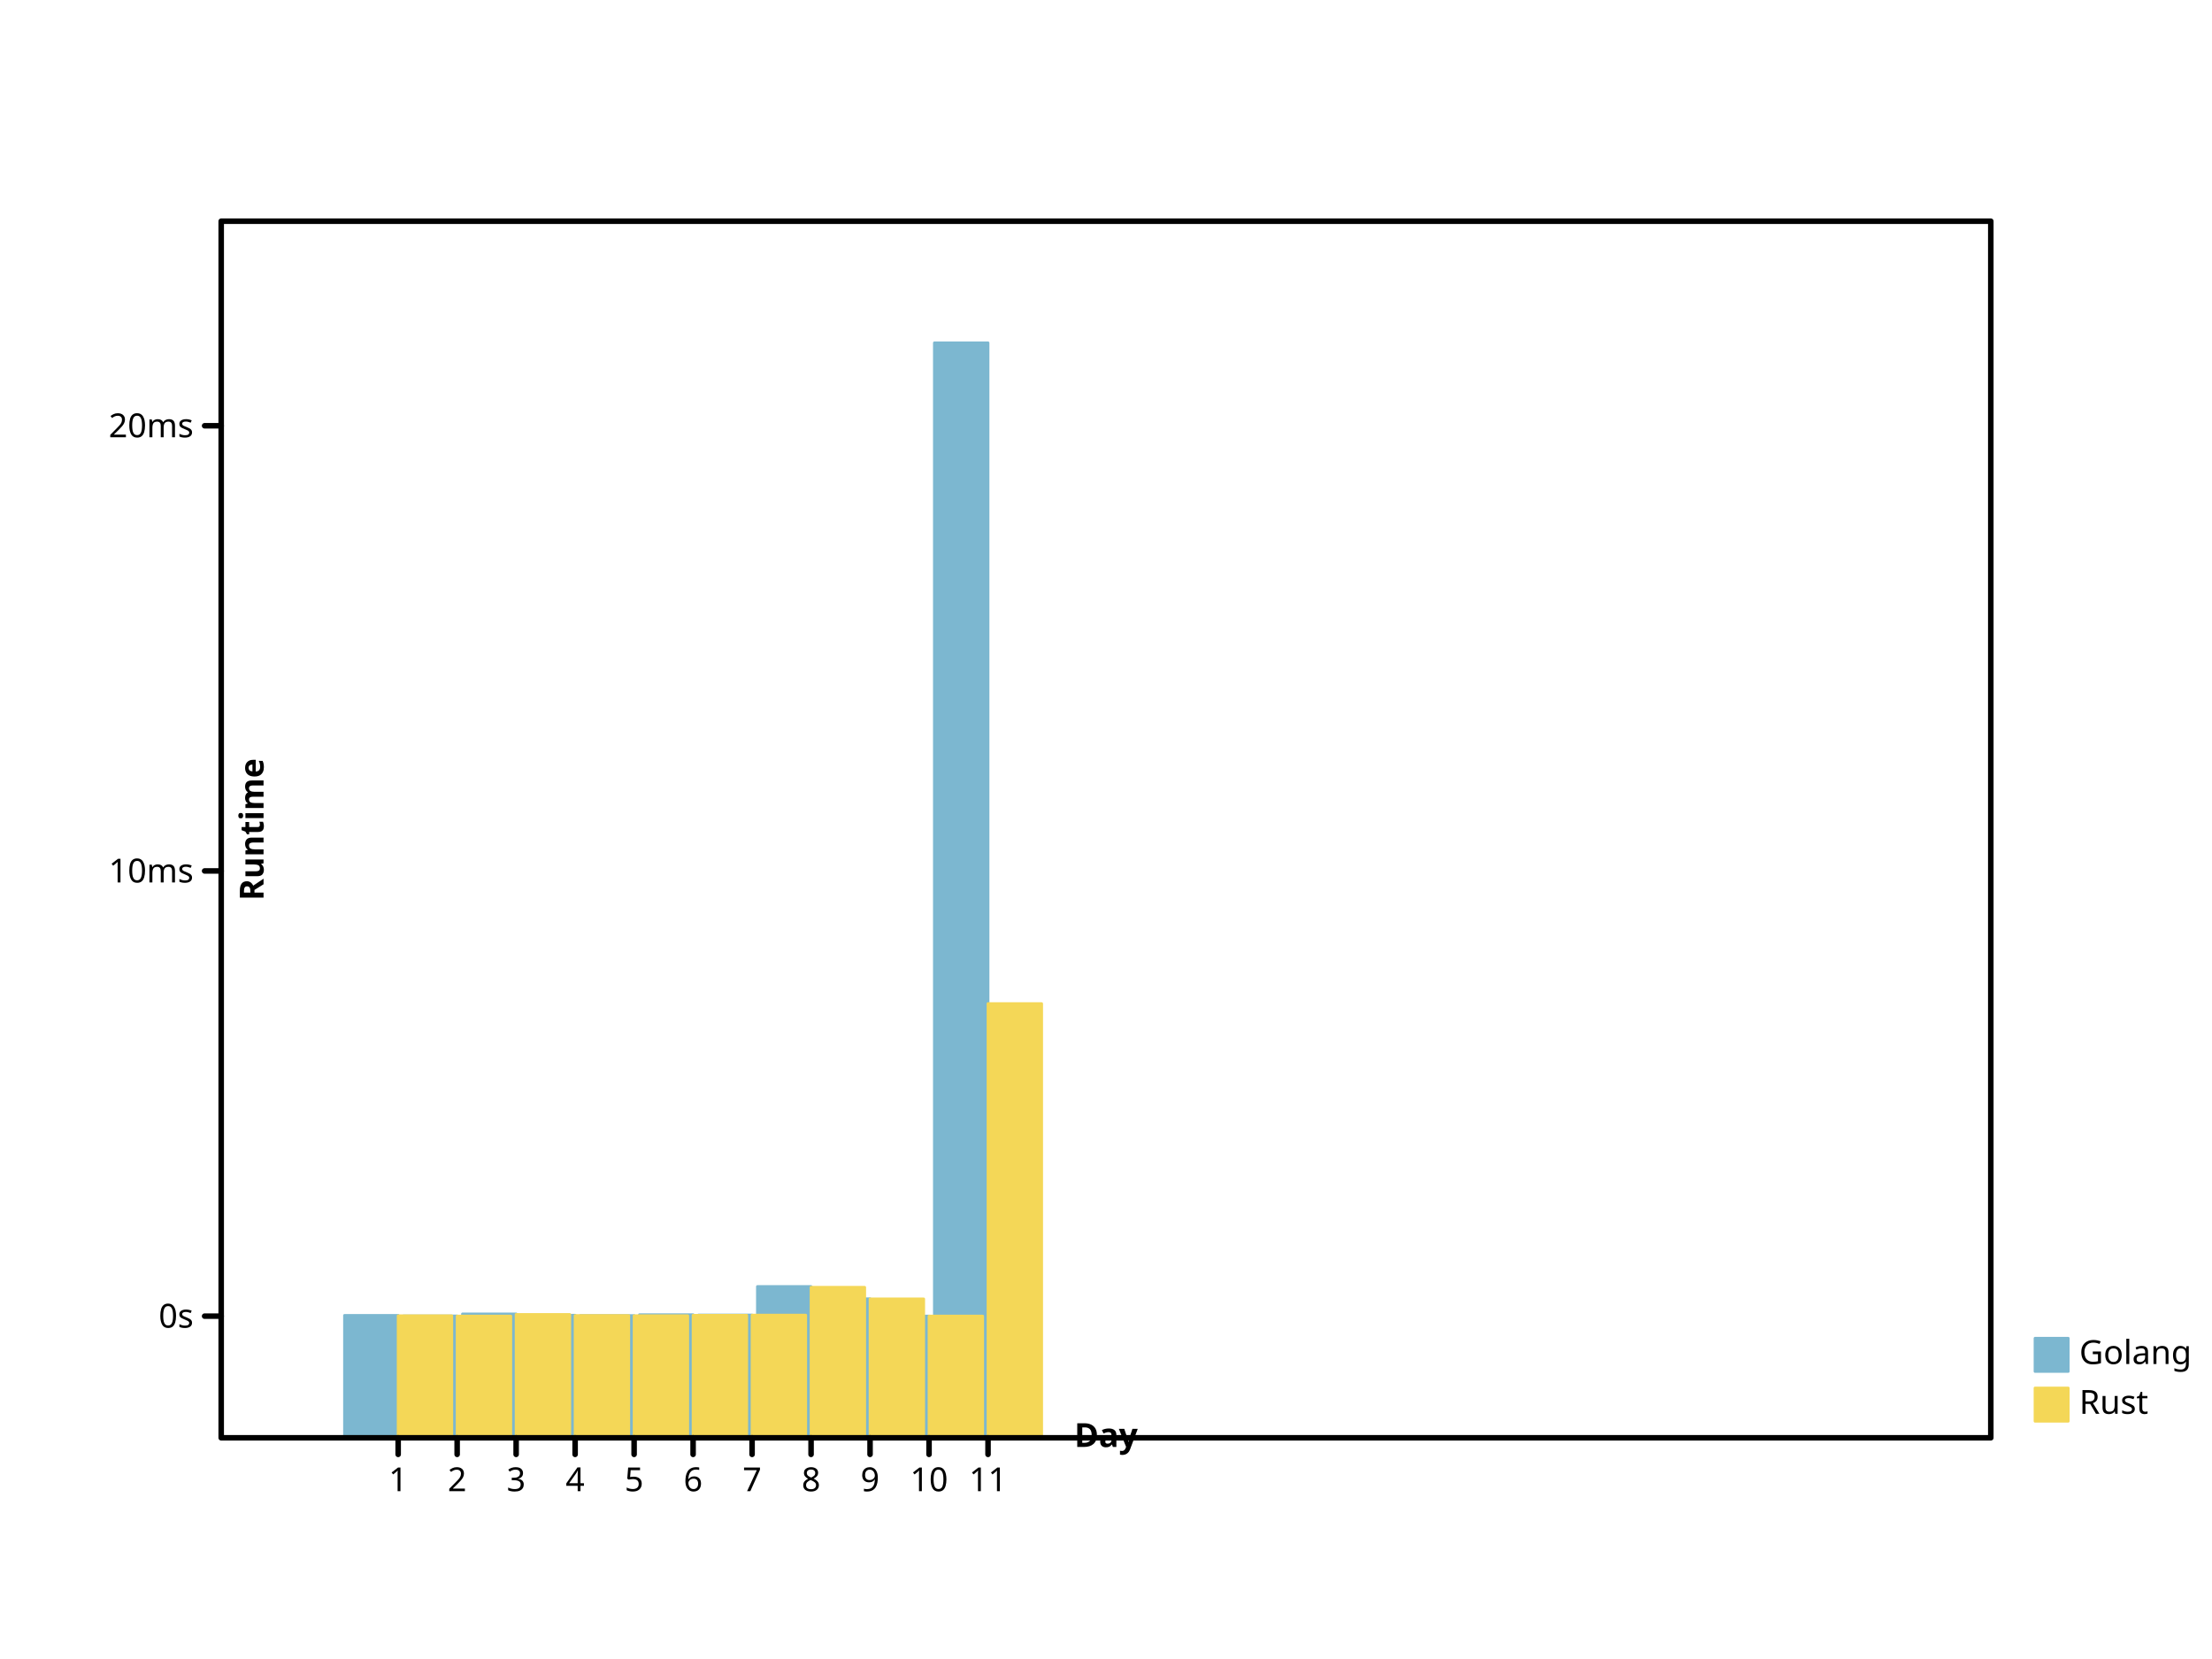
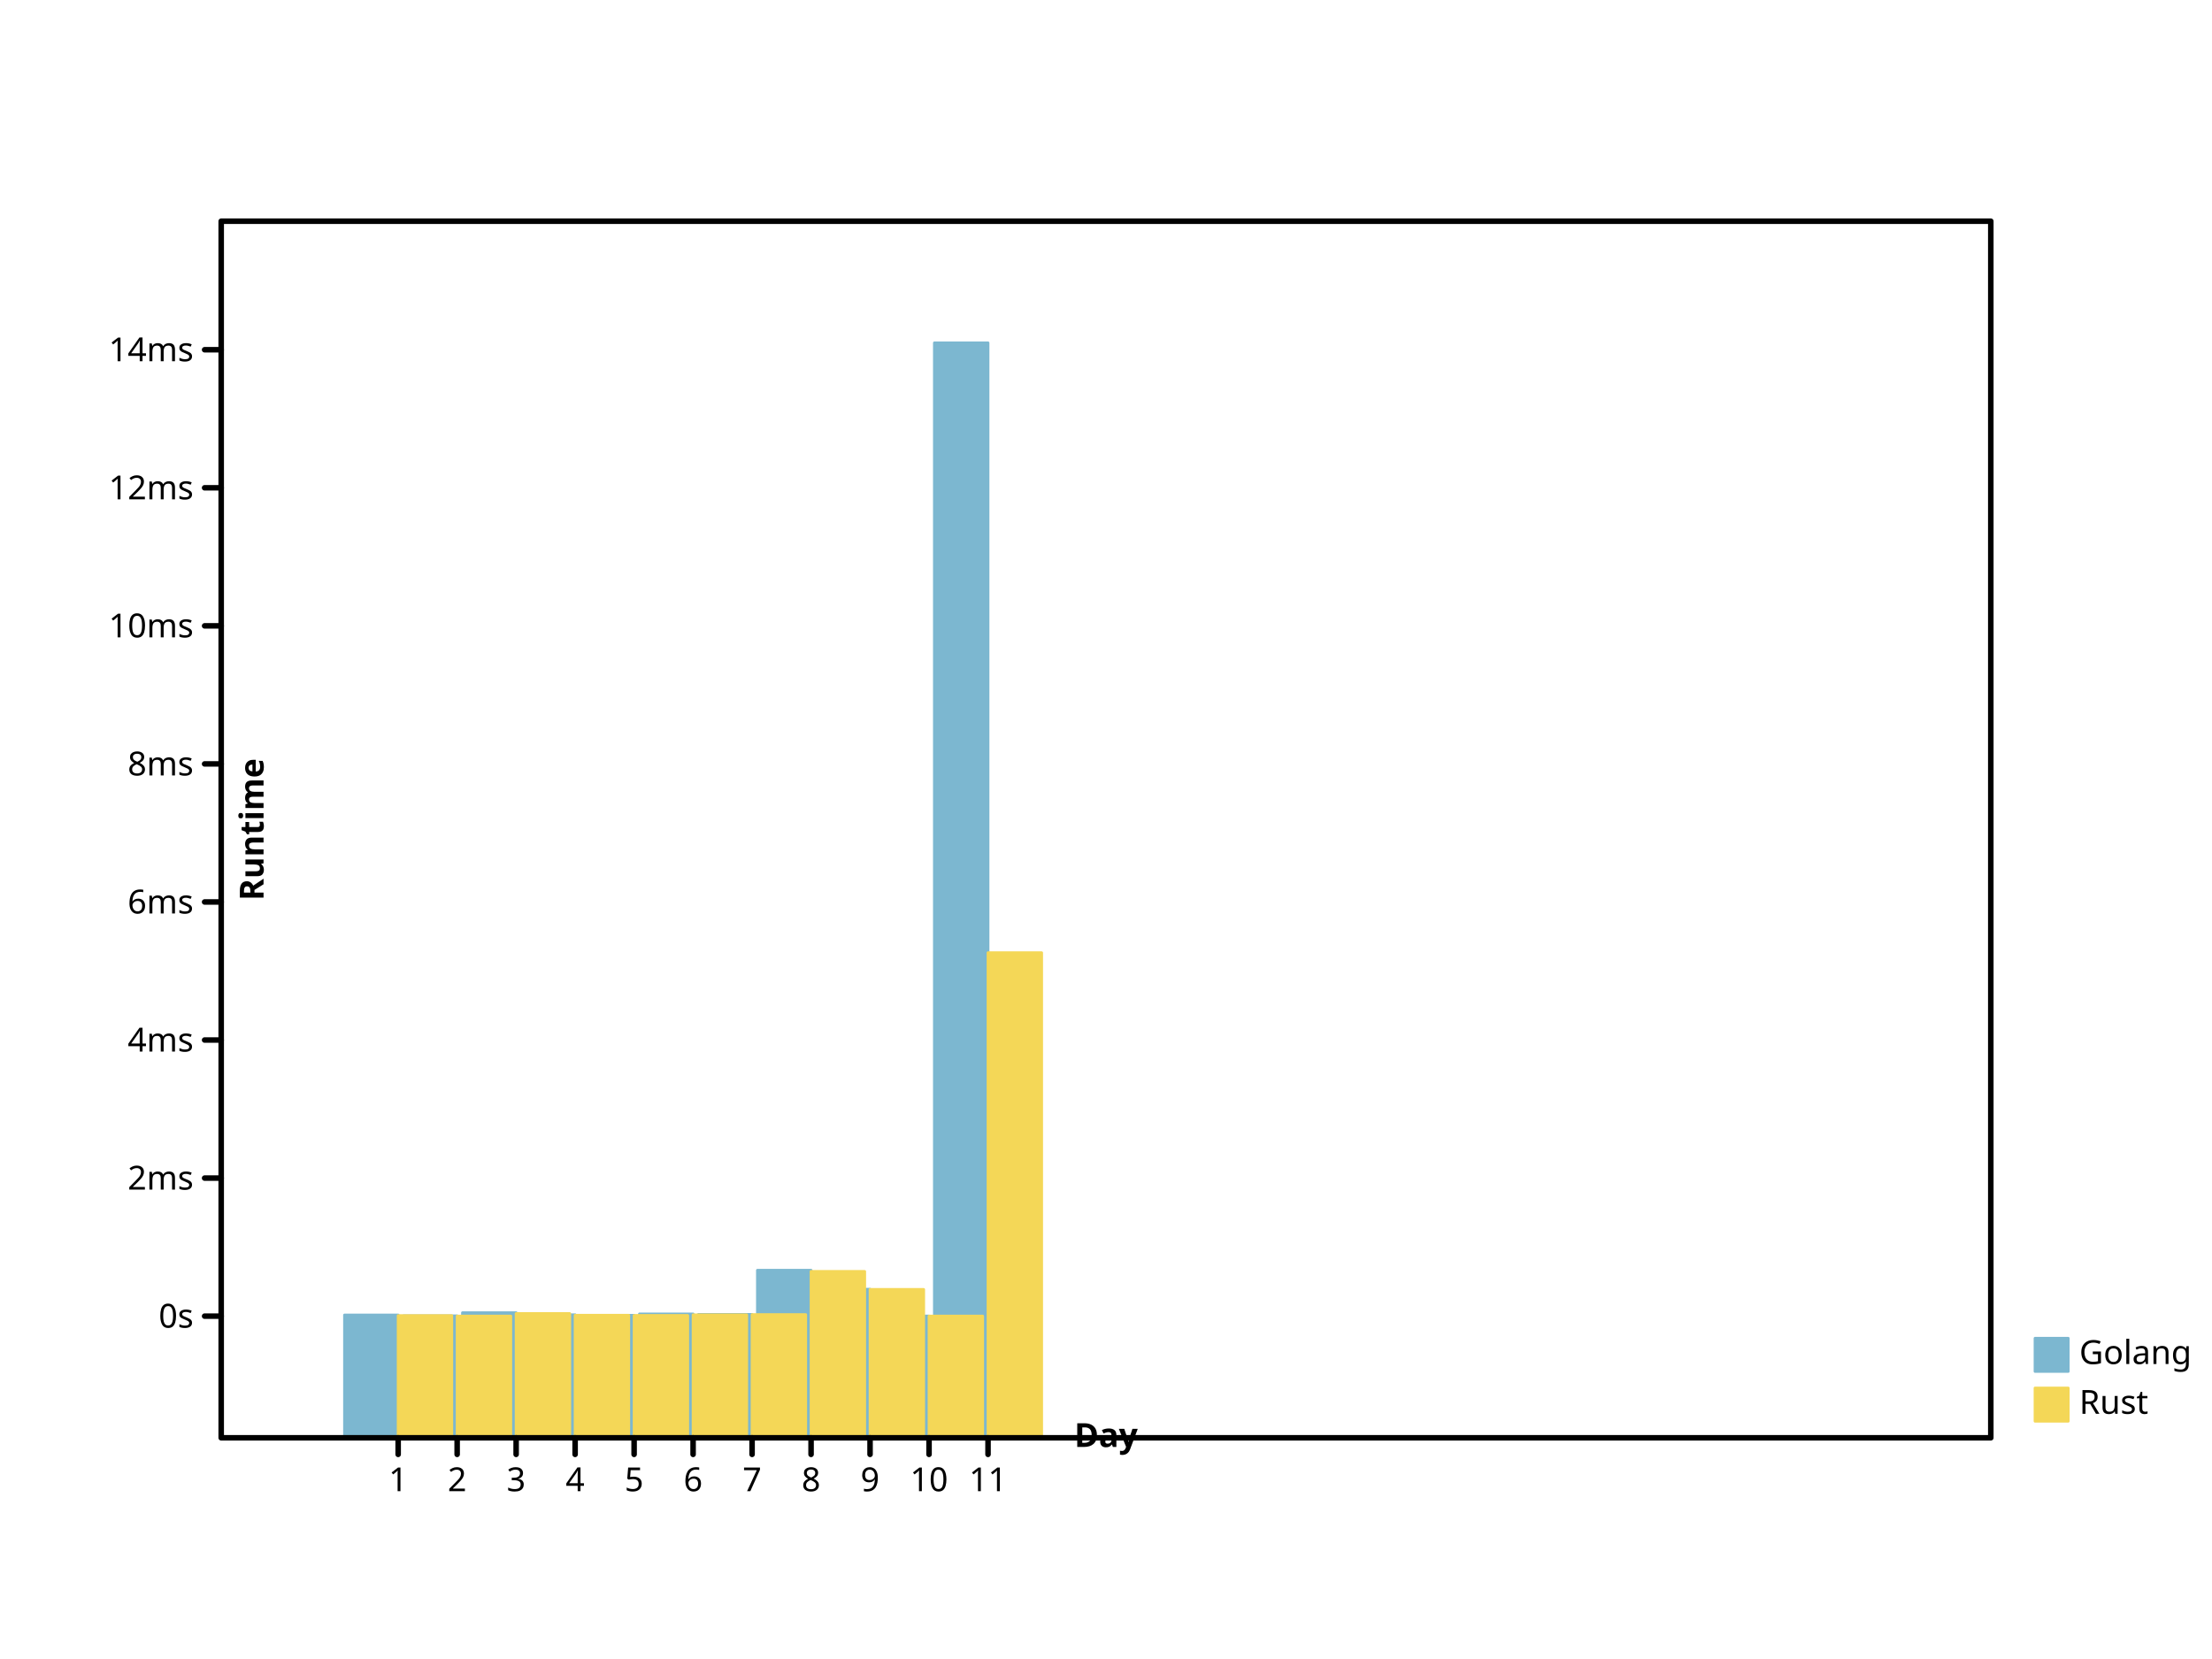
- <svg xmlns="http://www.w3.org/2000/svg" viewbox="0 0 800 600" preserveAspectRatio="xMidYMid meet" width="800" height="600">
+ <svg xmlns="http://www.w3.org/2000/svg" preserveAspectRatio="xMidYMid meet" width="800" height="600" viewbox="0 0 800 600">
  <defs>
-     <marker refY="5" markerUnits="userSpaceOnUse" markerWidth="2%" markerHeight="2%" id="circle" viewBox="0 0 10 10 " refX="5">
-       <circle stroke="black" cx="5" cy="5" r="3" fill="none" />
+     <marker viewBox="0 0 10 10 " refX="5" refY="5" markerUnits="userSpaceOnUse" markerWidth="2%" markerHeight="2%" id="circle">
+       <circle cx="5" cy="5" r="3" fill="none" stroke="black" />
    </marker>
-     <marker refX="5" refY="5" markerUnits="userSpaceOnUse" markerWidth="2%" markerHeight="2%" id="filled-circle" viewBox="0 0 10 10 ">
+     <marker viewBox="0 0 10 10 " refX="5" refY="5" markerUnits="userSpaceOnUse" markerWidth="2%" markerHeight="2%" id="filled-circle">
      <circle r="3" fill="black" stroke="none" cx="5" cy="5" />
    </marker>
    <marker markerHeight="2%" id="square" viewBox="0 0 10 10 " refX="5" refY="5" markerUnits="userSpaceOnUse" markerWidth="2%">
-       <rect stroke="black" x="2" y="2" width="6" height="6" fill="none" />
+       <rect fill="none" stroke="black" x="2" y="2" width="6" height="6" />
    </marker>
-     <marker markerHeight="2%" id="filled-square" viewBox="0 0 10 10 " refX="5" refY="5" markerUnits="userSpaceOnUse" markerWidth="2%">
-       <rect x="2" y="2" width="6" height="6" fill="black" stroke="none" />
+     <marker viewBox="0 0 10 10 " refX="5" refY="5" markerUnits="userSpaceOnUse" markerWidth="2%" markerHeight="2%" id="filled-square">
+       <rect y="2" width="6" height="6" fill="black" stroke="none" x="2" />
    </marker>
  </defs>
-   <g stroke="hsl(198, 47%, 65%)" stroke-width="1px" stroke-linecap="round" stroke-linejoin="round" transform="translate(80 520 )scale(1 -1 )" fill="hsl(198, 47%, 65%)">
-     <rect vector-effect="non-scaling-stroke" x="4.460606e+01" y="0" width="1.939394e+01" height="4.426431e+01" />
-     <rect width="1.939394e+01" height="4.407310e+01" vector-effect="non-scaling-stroke" x="6.593939e+01" y="0" />
-     <rect vector-effect="non-scaling-stroke" x="8.727273e+01" y="0" width="1.939394e+01" height="4.480167e+01" />
-     <rect x="1.086061e+02" y="0" width="1.939394e+01" height="4.432360e+01" vector-effect="non-scaling-stroke" />
-     <rect width="1.939394e+01" height="4.419650e+01" vector-effect="non-scaling-stroke" x="1.299394e+02" y="0" />
-     <rect x="1.512727e+02" y="0" width="1.939394e+01" height="4.451496e+01" vector-effect="non-scaling-stroke" />
-     <rect vector-effect="non-scaling-stroke" x="1.726061e+02" y="0" width="1.939394e+01" height="4.439776e+01" />
-     <rect vector-effect="non-scaling-stroke" x="1.939394e+02" y="0" width="1.939394e+01" height="5.470852e+01" />
-     <rect x="2.152727e+02" y="0" width="1.939394e+01" height="5.027707e+01" vector-effect="non-scaling-stroke" />
-     <rect vector-effect="non-scaling-stroke" x="2.366061e+02" y="0" width="1.939394e+01" height="4.402618e+01" />
-     <rect vector-effect="non-scaling-stroke" x="2.579394e+02" y="0" width="1.939394e+01" height="396" />
+   <g stroke-linecap="round" stroke-linejoin="round" transform="translate(80 520 )scale(1 -1 )" fill="hsl(198, 47%, 65%)" stroke="hsl(198, 47%, 65%)" stroke-width="1px">
+     <rect width="1.939394e+01" height="4.440983e+01" vector-effect="non-scaling-stroke" x="4.460606e+01" y="0" />
+     <rect x="6.593939e+01" y="0" width="1.939394e+01" height="4.411334e+01" vector-effect="non-scaling-stroke" />
+     <rect vector-effect="non-scaling-stroke" x="8.727273e+01" y="0" width="1.939394e+01" height="4.524302e+01" />
+     <rect x="1.086061e+02" y="0" width="1.939394e+01" height="4.450175e+01" vector-effect="non-scaling-stroke" />
+     <rect vector-effect="non-scaling-stroke" x="1.299394e+02" y="0" width="1.939394e+01" height="4.430468e+01" />
+     <rect y="0" width="1.939394e+01" height="4.479846e+01" vector-effect="non-scaling-stroke" x="1.512727e+02" />
+     <rect width="1.939394e+01" height="4.461674e+01" vector-effect="non-scaling-stroke" x="1.726061e+02" y="0" />
+     <rect vector-effect="non-scaling-stroke" x="1.939394e+02" y="0" width="1.939394e+01" height="6.060405e+01" />
+     <rect vector-effect="non-scaling-stroke" x="2.152727e+02" y="0" width="1.939394e+01" height="5.373288e+01" />
+     <rect vector-effect="non-scaling-stroke" x="2.366061e+02" y="0" width="1.939394e+01" height="4.404059e+01" />
+     <rect x="2.579394e+02" y="0" width="1.939394e+01" height="396" vector-effect="non-scaling-stroke" />
  </g>
-   <g transform="translate(80 520 )scale(1 -1 )" fill="hsl(49, 88%, 65%)" stroke="hsl(49, 88%, 65%)" stroke-width="1px" stroke-linecap="round" stroke-linejoin="round">
-     <rect width="1.939394e+01" height="4.411965e+01" vector-effect="non-scaling-stroke" x="64" y="0" />
-     <rect width="1.939394e+01" height="4.401755e+01" vector-effect="non-scaling-stroke" x="8.533333e+01" y="0" />
-     <rect vector-effect="non-scaling-stroke" x="1.066667e+02" y="0" width="1.939394e+01" height="4.460543e+01" />
-     <rect vector-effect="non-scaling-stroke" x="1.280000e+02" y="0" width="1.939394e+01" height="4.420651e+01" />
-     <rect y="0" width="1.939394e+01" height="4.415974e+01" vector-effect="non-scaling-stroke" x="1.493333e+02" />
-     <rect x="1.706667e+02" y="0" width="1.939394e+01" height="4.430616e+01" vector-effect="non-scaling-stroke" />
-     <rect y="0" width="1.939394e+01" height="4.435805e+01" vector-effect="non-scaling-stroke" x="192" />
-     <rect x="2.133333e+02" y="0" width="1.939394e+01" height="5.442683e+01" vector-effect="non-scaling-stroke" />
-     <rect x="2.346667e+02" y="0" width="1.939394e+01" height="5.022732e+01" vector-effect="non-scaling-stroke" />
-     <rect y="0" width="1.939394e+01" height="4.401919e+01" vector-effect="non-scaling-stroke" x="256" />
-     <rect x="2.773333e+02" y="0" width="1.939394e+01" height="1.570168e+02" vector-effect="non-scaling-stroke" />
+   <g stroke-linecap="round" stroke-linejoin="round" transform="translate(80 520 )scale(1 -1 )" fill="hsl(49, 88%, 65%)" stroke="hsl(49, 88%, 65%)" stroke-width="1px">
+     <rect width="1.939394e+01" height="4.418552e+01" vector-effect="non-scaling-stroke" x="64" y="0" />
+     <rect vector-effect="non-scaling-stroke" x="8.533333e+01" y="0" width="1.939394e+01" height="4.402721e+01" />
+     <rect x="1.066667e+02" y="0" width="1.939394e+01" height="4.493874e+01" vector-effect="non-scaling-stroke" />
+     <rect y="0" width="1.939394e+01" height="4.432020e+01" vector-effect="non-scaling-stroke" x="1.280000e+02" />
+     <rect x="1.493333e+02" y="0" width="1.939394e+01" height="4.424768e+01" vector-effect="non-scaling-stroke" />
+     <rect vector-effect="non-scaling-stroke" x="1.706667e+02" y="0" width="1.939394e+01" height="4.447471e+01" />
+     <rect vector-effect="non-scaling-stroke" x="192" y="0" width="1.939394e+01" height="4.455518e+01" />
+     <rect vector-effect="non-scaling-stroke" x="2.133333e+02" y="0" width="1.939394e+01" height="6.016728e+01" />
+     <rect x="2.346667e+02" y="0" width="1.939394e+01" height="5.365574e+01" vector-effect="non-scaling-stroke" />
+     <rect vector-effect="non-scaling-stroke" x="256" y="0" width="1.939394e+01" height="4.402976e+01" />
+     <rect y="0" width="1.939394e+01" height="1.754297e+02" vector-effect="non-scaling-stroke" x="2.773333e+02" />
  </g>
-   <g font-family="sans-serif" font-size="12px" font-style="normal" stroke-width="1px" stroke-linecap="round" stroke="hsl(198, 47%, 65%)" text-anchor="start" dominant-baseline="hanging" fill="hsl(198, 47%, 65%)" font-weight="normal" stroke-linejoin="round">
+   <g font-size="12px" stroke-linecap="round" font-family="sans-serif" text-anchor="start" stroke-width="1px" stroke="hsl(198, 47%, 65%)" font-weight="normal" dominant-baseline="hanging" fill="hsl(198, 47%, 65%)" stroke-linejoin="round" font-style="normal">
    <rect width="12" height="12" vector-effect="non-scaling-stroke" x="736" y="484" />
    <g fill="black" stroke="black">
      <text y="484" dominant-baseline="hanging" stroke="none" vector-effect="non-scaling-stroke" x="752">Golang</text>
    </g>
-     <g text-anchor="start" dominant-baseline="hanging" font-style="normal" font-weight="normal" font-family="sans-serif" fill="hsl(49, 88%, 65%)" stroke="hsl(49, 88%, 65%)" stroke-linejoin="round" font-size="12px" stroke-width="1px" stroke-linecap="round">
-       <rect width="12" height="12" vector-effect="non-scaling-stroke" x="736" y="502" />
-       <g fill="black" stroke="black">
-         <text dominant-baseline="hanging" stroke="none" vector-effect="non-scaling-stroke" x="752" y="502">Rust</text>
-         <g stroke-linecap="round" font-style="normal" stroke-linejoin="round" text-anchor="start" font-weight="normal" stroke-width="2px" font-family="sans-serif" font-size="12px" fill="none" dominant-baseline="hanging">
+     <g stroke-width="1px" stroke-linecap="round" stroke-linejoin="round" font-style="normal" stroke="hsl(49, 88%, 65%)" font-weight="normal" dominant-baseline="hanging" font-family="sans-serif" text-anchor="start" fill="hsl(49, 88%, 65%)" font-size="12px">
+       <rect height="12" vector-effect="non-scaling-stroke" x="736" y="502" width="12" />
+       <g stroke="black" fill="black">
+         <text x="752" y="502" dominant-baseline="hanging" stroke="none" vector-effect="non-scaling-stroke">Rust</text>
+         <g text-anchor="start" font-size="12px" font-family="sans-serif" stroke-width="2px" stroke-linecap="round" stroke-linejoin="round" font-style="normal" fill="none" font-weight="normal" dominant-baseline="hanging">
          <rect vector-effect="non-scaling-stroke" x="80" y="80" width="640" height="440" />
        </g>
-         <g fill="none" text-anchor="start" dominant-baseline="hanging" stroke-linecap="round" font-family="sans-serif" font-weight="normal" transform="translate(80 520 )scale(1 -1 )" stroke="black" stroke-linejoin="round" stroke-width="2px" font-size="12px" font-style="normal">
-           <path d="M64,0 L64,-6 M8.533333e+01,0 L8.533333e+01,-6 M1.066667e+02,0 L1.066667e+02,-6 M128,0 L128,-6 M1.493333e+02,0 L1.493333e+02,-6 M1.706667e+02,0 L1.706667e+02,-6 M192,0 L192,-6 M2.133333e+02,0 L2.133333e+02,-6 M2.346667e+02,0 L2.346667e+02,-6 M256,0 L256,-6 M2.773333e+02,0 L2.773333e+02,-6 " vector-effect="non-scaling-stroke" />
+         <g stroke-linejoin="round" font-style="normal" text-anchor="start" font-size="12px" transform="translate(80 520 )scale(1 -1 )" stroke="black" stroke-width="2px" stroke-linecap="round" font-family="sans-serif" fill="none" font-weight="normal" dominant-baseline="hanging">
+           <path vector-effect="non-scaling-stroke" d="M64,0 L64,-6 M8.533333e+01,0 L8.533333e+01,-6 M1.066667e+02,0 L1.066667e+02,-6 M128,0 L128,-6 M1.493333e+02,0 L1.493333e+02,-6 M1.706667e+02,0 L1.706667e+02,-6 M192,0 L192,-6 M2.133333e+02,0 L2.133333e+02,-6 M2.346667e+02,0 L2.346667e+02,-6 M256,0 L256,-6 M2.773333e+02,0 L2.773333e+02,-6 " />
        </g>
-         <g font-size="12px" transform="translate(80 520 )scale(1 1 )" font-family="sans-serif" fill="black" stroke="black" stroke-linejoin="round" text-anchor="middle" dominant-baseline="hanging" stroke-width="2px" stroke-linecap="round" font-style="normal" font-weight="normal">
-           <text y="10" dominant-baseline="hanging" stroke="none" vector-effect="non-scaling-stroke" x="64">1</text>
-           <text stroke="none" vector-effect="non-scaling-stroke" x="8.533333e+01" y="10" dominant-baseline="hanging">2</text>
-           <text vector-effect="non-scaling-stroke" x="1.066667e+02" y="10" dominant-baseline="hanging" stroke="none">3</text>
+         <g fill="black" font-weight="normal" stroke="black" stroke-linecap="round" font-style="normal" text-anchor="middle" stroke-width="2px" stroke-linejoin="round" transform="translate(80 520 )scale(1 1 )" font-size="12px" dominant-baseline="hanging" font-family="sans-serif">
+           <text vector-effect="non-scaling-stroke" x="64" y="10" dominant-baseline="hanging" stroke="none">1</text>
+           <text vector-effect="non-scaling-stroke" x="8.533333e+01" y="10" dominant-baseline="hanging" stroke="none">2</text>
+           <text dominant-baseline="hanging" stroke="none" vector-effect="non-scaling-stroke" x="1.066667e+02" y="10">3</text>
          <text dominant-baseline="hanging" stroke="none" vector-effect="non-scaling-stroke" x="128" y="10">4</text>
-           <text y="10" dominant-baseline="hanging" stroke="none" vector-effect="non-scaling-stroke" x="1.493333e+02">5</text>
-           <text dominant-baseline="hanging" stroke="none" vector-effect="non-scaling-stroke" x="1.706667e+02" y="10">6</text>
-           <text dominant-baseline="hanging" stroke="none" vector-effect="non-scaling-stroke" x="192" y="10">7</text>
-           <text vector-effect="non-scaling-stroke" x="2.133333e+02" y="10" dominant-baseline="hanging" stroke="none">8</text>
+           <text dominant-baseline="hanging" stroke="none" vector-effect="non-scaling-stroke" x="1.493333e+02" y="10">5</text>
+           <text vector-effect="non-scaling-stroke" x="1.706667e+02" y="10" dominant-baseline="hanging" stroke="none">6</text>
+           <text y="10" dominant-baseline="hanging" stroke="none" vector-effect="non-scaling-stroke" x="192">7</text>
+           <text stroke="none" vector-effect="non-scaling-stroke" x="2.133333e+02" y="10" dominant-baseline="hanging">8</text>
          <text y="10" dominant-baseline="hanging" stroke="none" vector-effect="non-scaling-stroke" x="2.346667e+02">9</text>
          <text vector-effect="non-scaling-stroke" x="256" y="10" dominant-baseline="hanging" stroke="none">10</text>
-           <text vector-effect="non-scaling-stroke" x="2.773333e+02" y="10" dominant-baseline="hanging" stroke="none">11</text>
+           <text x="2.773333e+02" y="10" dominant-baseline="hanging" stroke="none" vector-effect="non-scaling-stroke">11</text>
        </g>
-         <g transform="translate(80 520 )scale(1 1 )rotate(0 0 0 )" font-family="sans-serif" font-style="normal" font-weight="bold" text-anchor="middle" stroke-linejoin="round" dominant-baseline="baseline" stroke-width="2px" stroke-linecap="round" font-size="12px" fill="black" stroke="black">
-           <text y="-6" dominant-baseline="baseline" stroke="none" vector-effect="non-scaling-stroke" x="320">Day</text>
+         <g stroke-width="2px" font-style="normal" text-anchor="middle" font-size="12px" dominant-baseline="baseline" transform="translate(80 520 )scale(1 1 )rotate(0 0 0 )" fill="black" stroke-linecap="round" stroke-linejoin="round" font-family="sans-serif" stroke="black" font-weight="bold">
+           <text x="320" y="-6" dominant-baseline="baseline" stroke="none" vector-effect="non-scaling-stroke">Day</text>
        </g>
-         <g dominant-baseline="baseline" fill="black" stroke="black" font-family="sans-serif" font-size="12px" stroke-linecap="round" stroke-linejoin="round" font-style="normal" font-weight="bold" transform="translate(80 520 )scale(1 -1 )" stroke-width="2px" text-anchor="middle">
-           <path vector-effect="non-scaling-stroke" d="M0,44 L-6,44 M0,2.050095e+02 L-6,2.050095e+02 M0,3.660190e+02 L-6,3.660190e+02 " />
+         <g text-anchor="middle" font-weight="bold" dominant-baseline="baseline" fill="black" stroke-linecap="round" stroke-linejoin="round" font-family="sans-serif" font-style="normal" stroke="black" stroke-width="2px" transform="translate(80 520 )scale(1 -1 )" font-size="12px">
+           <path vector-effect="non-scaling-stroke" d="M0,44 L-6,44 M0,9.393054e+01 L-6,9.393054e+01 M0,1.438611e+02 L-6,1.438611e+02 M0,1.937916e+02 L-6,1.937916e+02 M0,2.437221e+02 L-6,2.437221e+02 M0,2.936527e+02 L-6,2.936527e+02 M0,3.435832e+02 L-6,3.435832e+02 M0,3.935138e+02 L-6,3.935138e+02 " />
        </g>
-         <g font-style="normal" transform="translate(80 520 )scale(1 1 )" stroke-linecap="round" stroke="black" font-family="sans-serif" font-size="12px" stroke-linejoin="round" text-anchor="end" dominant-baseline="middle" fill="black" font-weight="normal" stroke-width="2px">
-           <text x="-10" y="-44" dominant-baseline="middle" stroke="none" vector-effect="non-scaling-stroke">0s</text>
-           <text stroke="none" vector-effect="non-scaling-stroke" x="-10" y="-2.050095e+02" dominant-baseline="middle">10ms</text>
-           <text dominant-baseline="middle" stroke="none" vector-effect="non-scaling-stroke" x="-10" y="-3.660190e+02">20ms</text>
+         <g font-style="normal" text-anchor="end" dominant-baseline="middle" transform="translate(80 520 )scale(1 1 )" fill="black" font-size="12px" font-family="sans-serif" stroke="black" stroke-width="2px" stroke-linecap="round" stroke-linejoin="round" font-weight="normal">
+           <text stroke="none" vector-effect="non-scaling-stroke" x="-10" y="-44" dominant-baseline="middle">0s</text>
+           <text stroke="none" vector-effect="non-scaling-stroke" x="-10" y="-9.393054e+01" dominant-baseline="middle">2ms</text>
+           <text y="-1.438611e+02" dominant-baseline="middle" stroke="none" vector-effect="non-scaling-stroke" x="-10">4ms</text>
+           <text stroke="none" vector-effect="non-scaling-stroke" x="-10" y="-1.937916e+02" dominant-baseline="middle">6ms</text>
+           <text stroke="none" vector-effect="non-scaling-stroke" x="-10" y="-2.437221e+02" dominant-baseline="middle">8ms</text>
+           <text y="-2.936527e+02" dominant-baseline="middle" stroke="none" vector-effect="non-scaling-stroke" x="-10">10ms</text>
+           <text vector-effect="non-scaling-stroke" x="-10" y="-3.435832e+02" dominant-baseline="middle" stroke="none">12ms</text>
+           <text vector-effect="non-scaling-stroke" x="-10" y="-3.935138e+02" dominant-baseline="middle" stroke="none">14ms</text>
        </g>
-         <g dominant-baseline="hanging" font-size="12px" transform="translate(80 520 )scale(1 1 )rotate(-90 0 0 )" stroke-width="2px" stroke-linecap="round" fill="black" stroke="black" stroke-linejoin="round" text-anchor="middle" font-weight="bold" font-family="sans-serif" font-style="normal">
-           <text dominant-baseline="hanging" stroke="none" vector-effect="non-scaling-stroke" x="220" y="6">Runtime</text>
+         <g fill="black" font-size="12px" font-family="sans-serif" text-anchor="middle" stroke-linecap="round" transform="translate(80 520 )scale(1 1 )rotate(-90 0 0 )" dominant-baseline="hanging" font-style="normal" stroke="black" stroke-width="2px" stroke-linejoin="round" font-weight="bold">
+           <text vector-effect="non-scaling-stroke" x="220" y="6" dominant-baseline="hanging" stroke="none">Runtime</text>
        </g>
      </g>
    </g>
  </g>
</svg>
